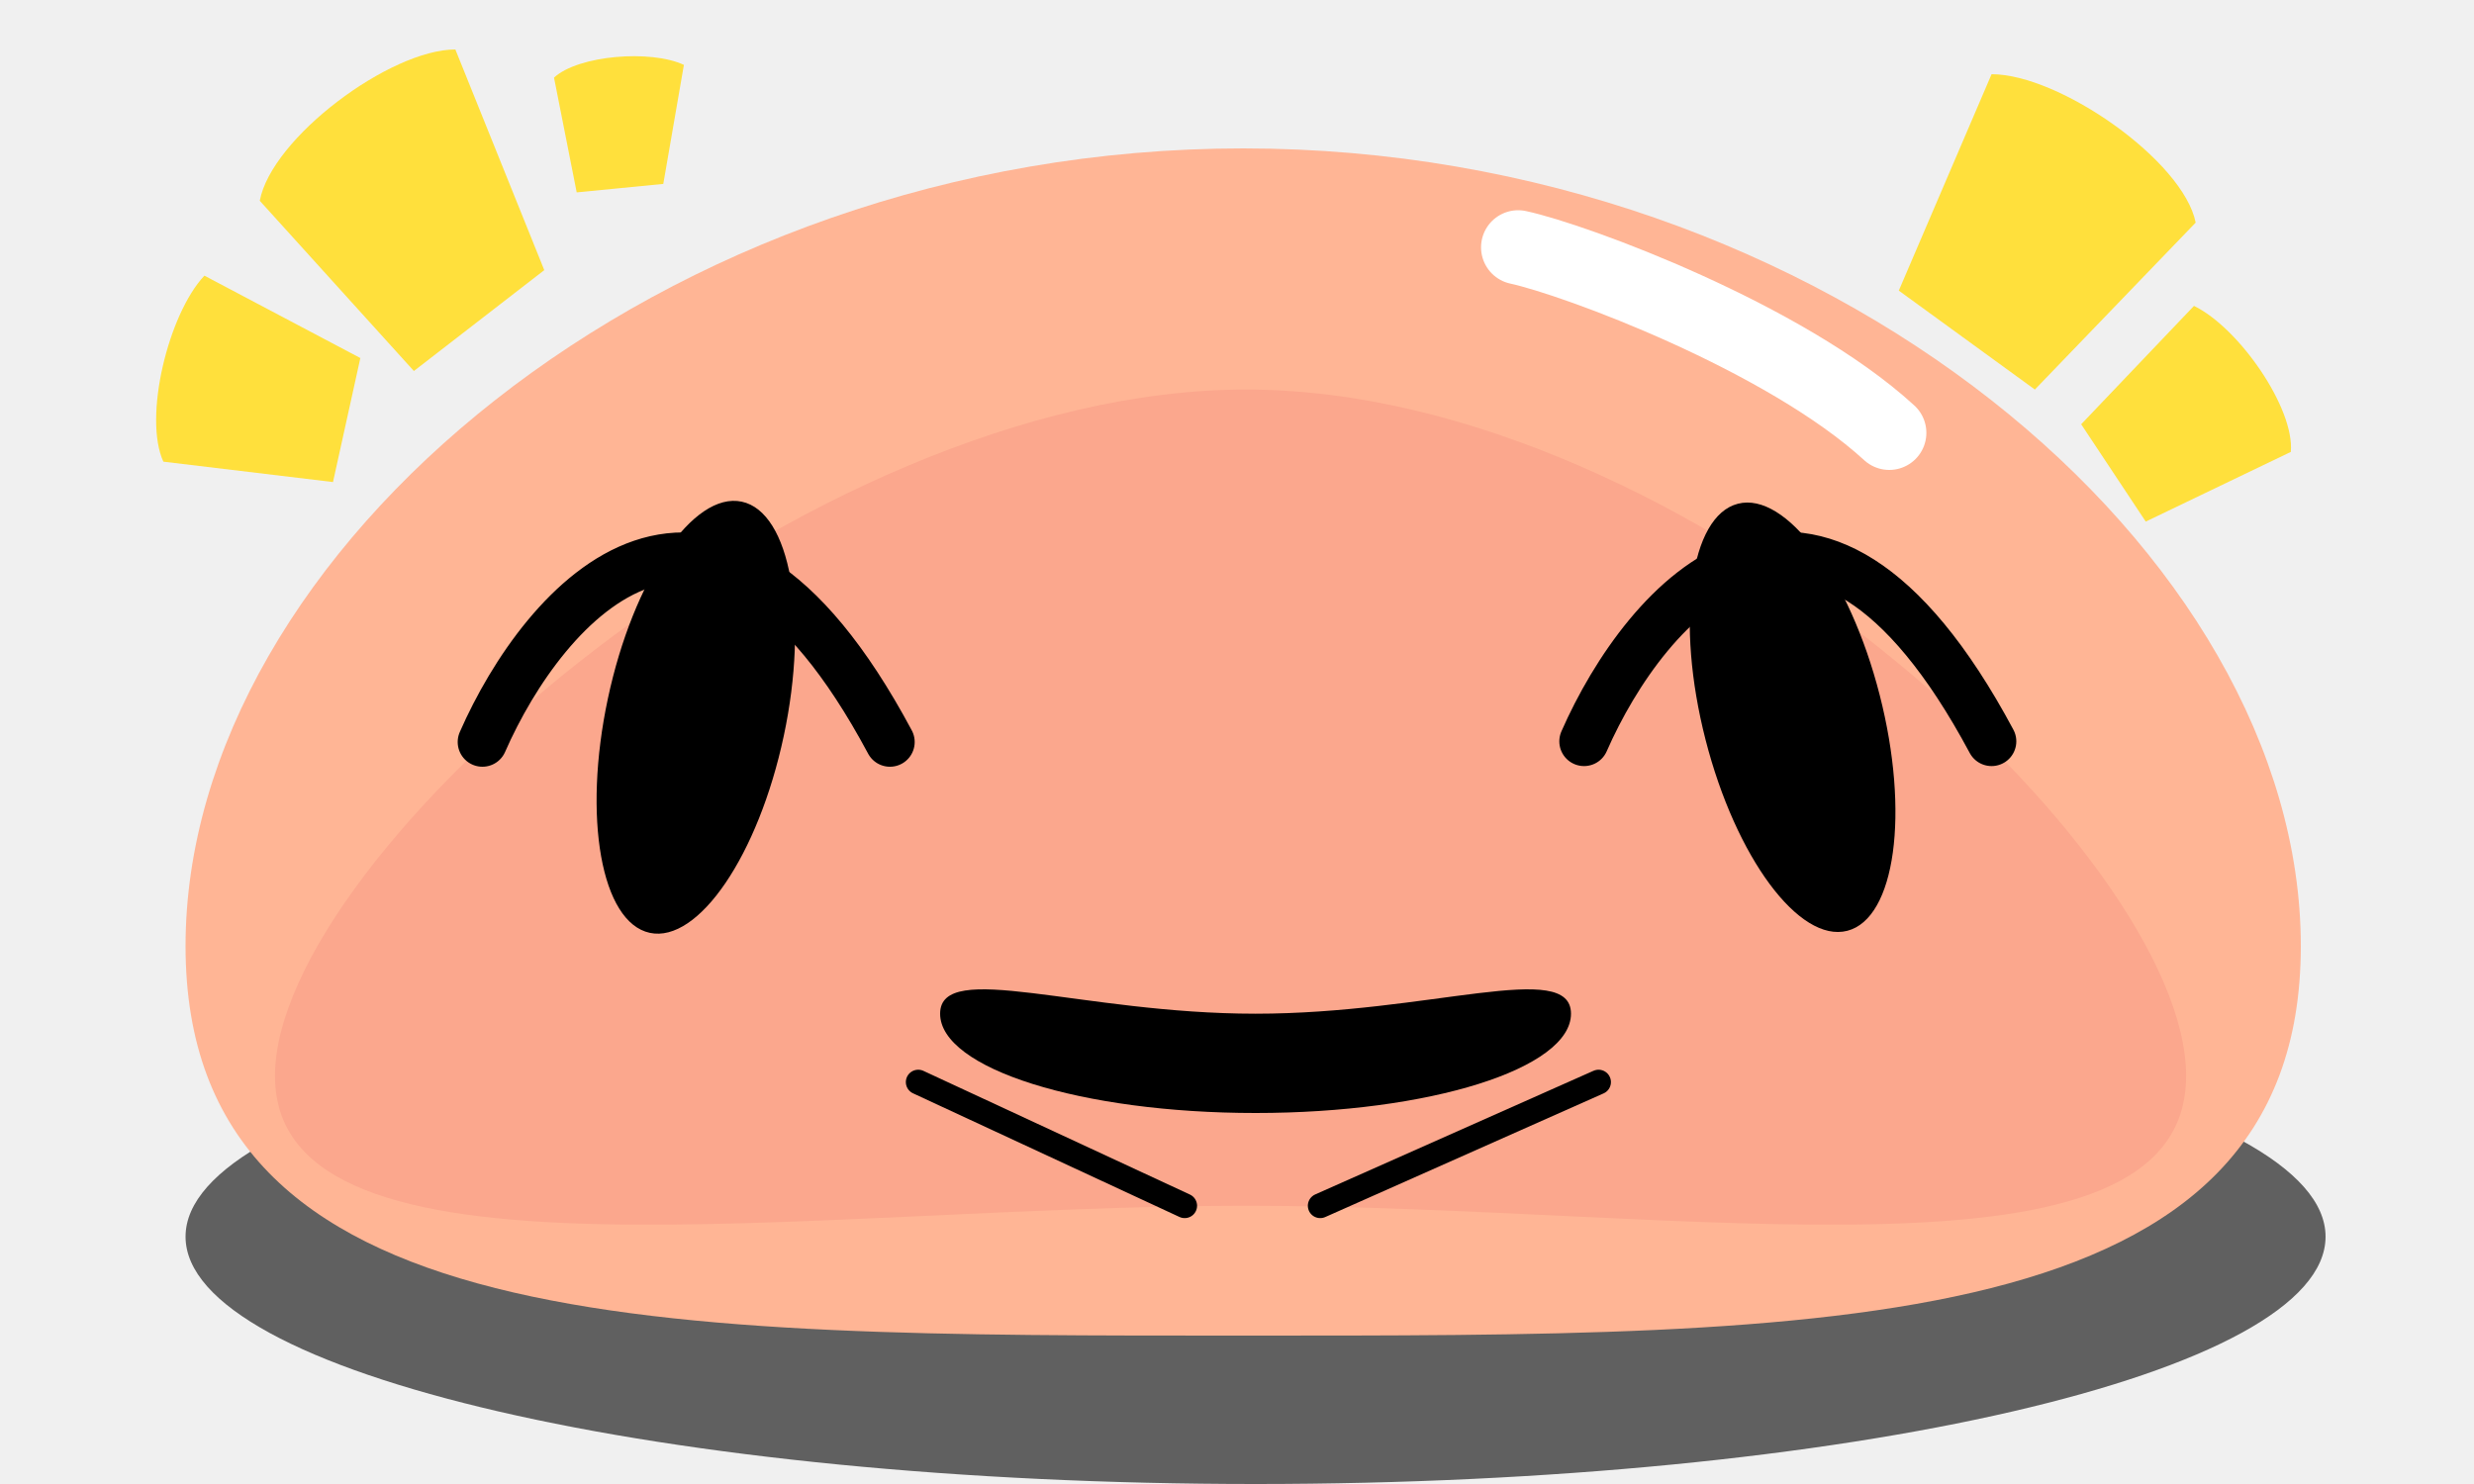
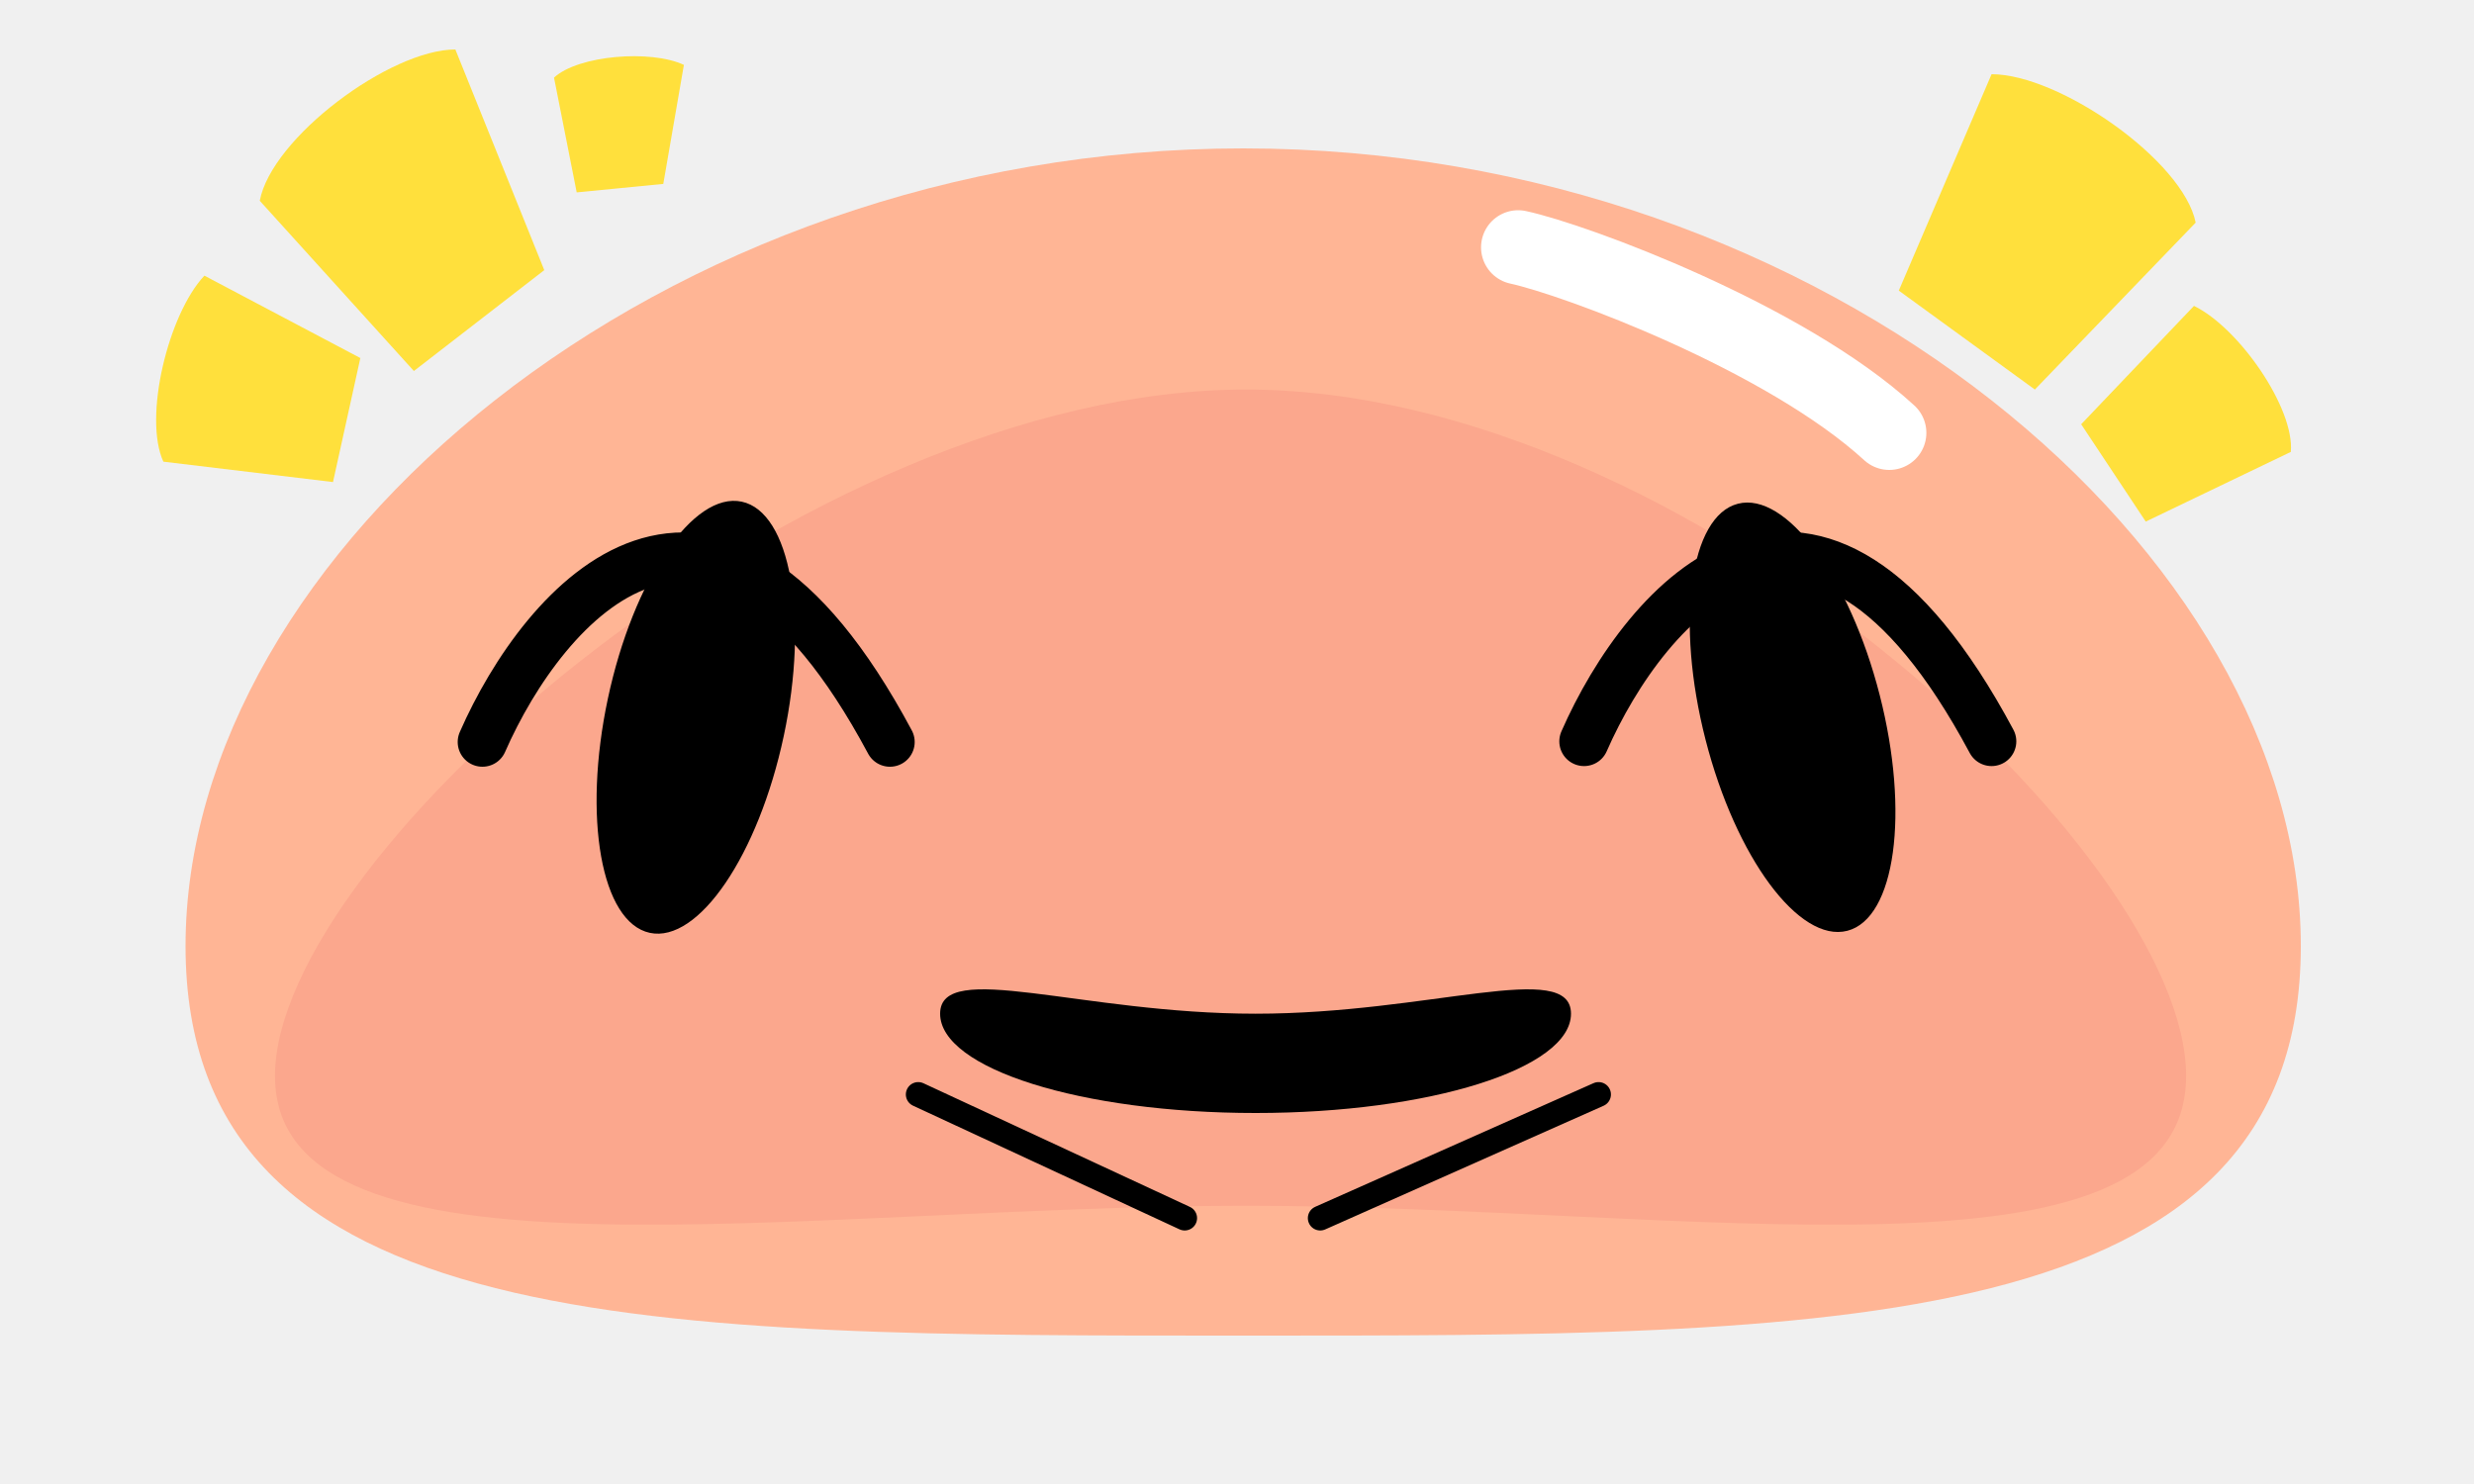
- <svg xmlns="http://www.w3.org/2000/svg" class="slime" width="130" viewBox="0 0 200 120" fill="none">
-   <ellipse id="Shadow" cx="101.5" cy="100" rx="86.5" ry="20" fill="black" fill-opacity="0.6" />
+ <svg xmlns="http://www.w3.org/2000/svg" width="200" height="120" viewBox="0 0 200 120" fill="none">
  <g id="Slime">
    <path id="Body" d="M186 76.5C186 108.256 147.72 108 100.5 108C53.28 108 15 108.256 15 76.5C15 44.744 53.28 12 100.5 12C147.72 12 186 44.744 186 76.5Z" fill="#FFB595" />
    <path id="Ellipse 1" d="M176.729 87C176.729 104.949 136.351 97.5 100.729 97.5C65.106 97.5 22.229 104.949 22.229 87C22.229 69.051 65.106 31.5 100.729 31.5C136.351 31.5 176.729 69.051 176.729 87Z" fill="#FBA78D" />
    <path id="Shine" d="M122.729 20C127.317 20.989 144.297 27.268 152.729 35" stroke="white" stroke-width="6" stroke-linecap="round" />
    <g id="Open-Eyes">
      <path d="M63.358 59.519C61.306 69.147 56.46 76.272 52.534 75.433C48.609 74.594 47.091 66.109 49.143 56.481C51.196 46.853 56.042 39.728 59.967 40.567C63.892 41.406 65.411 49.891 63.358 59.519Z" fill="black" />
      <path d="M151.954 56.194C154.396 65.73 153.224 74.27 149.335 75.267C145.447 76.265 140.316 69.343 137.875 59.806C135.433 50.27 136.605 41.73 140.494 40.733C144.382 39.735 149.513 46.657 151.954 56.194Z" fill="black" />
    </g>
-     <path id="Closed-Mouth" d="M74.229 87.5L95.772 97.5M106.727 97.5L129.229 87.5" stroke="black" stroke-width="2" stroke-linecap="round" />
+     <path id="Closed-Mouth" d="M74.229 88.5L95.772 98.5M106.727 98.5L129.229 88.5" stroke="black" stroke-width="2" stroke-linecap="round" />
    <path id="Open-Mouth" d="M127 81.971C127 86.405 115.583 90 101.5 90C87.417 90 76 86.405 76 81.971C76 77.537 87.417 81.971 101.5 81.971C115.583 81.971 127 77.537 127 81.971Z" fill="black" />
    <path id="Closed-Eyes" d="M39 60C43.948 48.721 57.463 32.93 71.944 60M128.056 59.947C133.004 48.667 146.519 32.877 161 59.947" stroke="black" stroke-width="4" stroke-linecap="round" />
-     <path class="happy" id="Happy" d="M185.193 36.542C185.5 33 181 26.5 177.363 24.736L168.244 34.307L170.854 38.242L173.464 42.177L185.193 36.542Z" fill="#FFE03C" />
-     <path class="happy" id="Happy_2" d="M177.5 18C176.5 13 166.5 6 161 6L153.5 23.5L159 27.5L164.5 31.5L177.5 18Z" fill="#FFE03C" />
-     <path class="happy" id="Happy_3" d="M44.787 6.276C46.761 4.458 52.626 3.998 55.287 5.247L53.621 14.871L50.121 15.214L46.621 15.557L44.787 6.276Z" fill="#FFE03C" />
-     <path class="happy" id="Happy_4" d="M21 16.235C21.958 11.137 31.542 4 36.812 4L44 21.843L38.729 25.922L33.458 30L21 16.235Z" fill="#FFE03C" />
-     <path class="happy" id="Happy_5" d="M13.206 37.331C11.574 33.769 13.587 25.419 16.523 22.29L29.131 28.952L28.025 33.966L26.92 38.98L13.206 37.331Z" fill="#FFE03C" />
+     <path class="happy" id="Happy-Right-2" d="M185.193 36.542C185.5 33 181 26.5 177.363 24.736L168.244 34.307L170.854 38.242L173.464 42.177L185.193 36.542Z" fill="#FFE03C" />
+     <path class="happy" id="Happy-Right-1" d="M177.5 18C176.5 13 166.5 6 161 6L153.5 23.5L159 27.5L164.5 31.5L177.5 18Z" fill="#FFE03C" />
+     <path class="happy" id="Happy-Left-3" d="M44.787 6.276C46.761 4.458 52.626 3.998 55.287 5.247L53.621 14.871L50.121 15.214L46.621 15.557L44.787 6.276Z" fill="#FFE03C" />
+     <path class="happy" id="Happy-Left-2" d="M21 16.235C21.958 11.137 31.542 4 36.812 4L44 21.843L38.729 25.922L33.458 30L21 16.235Z" fill="#FFE03C" />
+     <path class="happy" id="Happy-Left-1" d="M13.206 37.331C11.574 33.769 13.587 25.419 16.523 22.29L29.131 28.952L28.025 33.966L26.92 38.98L13.206 37.331Z" fill="#FFE03C" />
  </g>
</svg>
